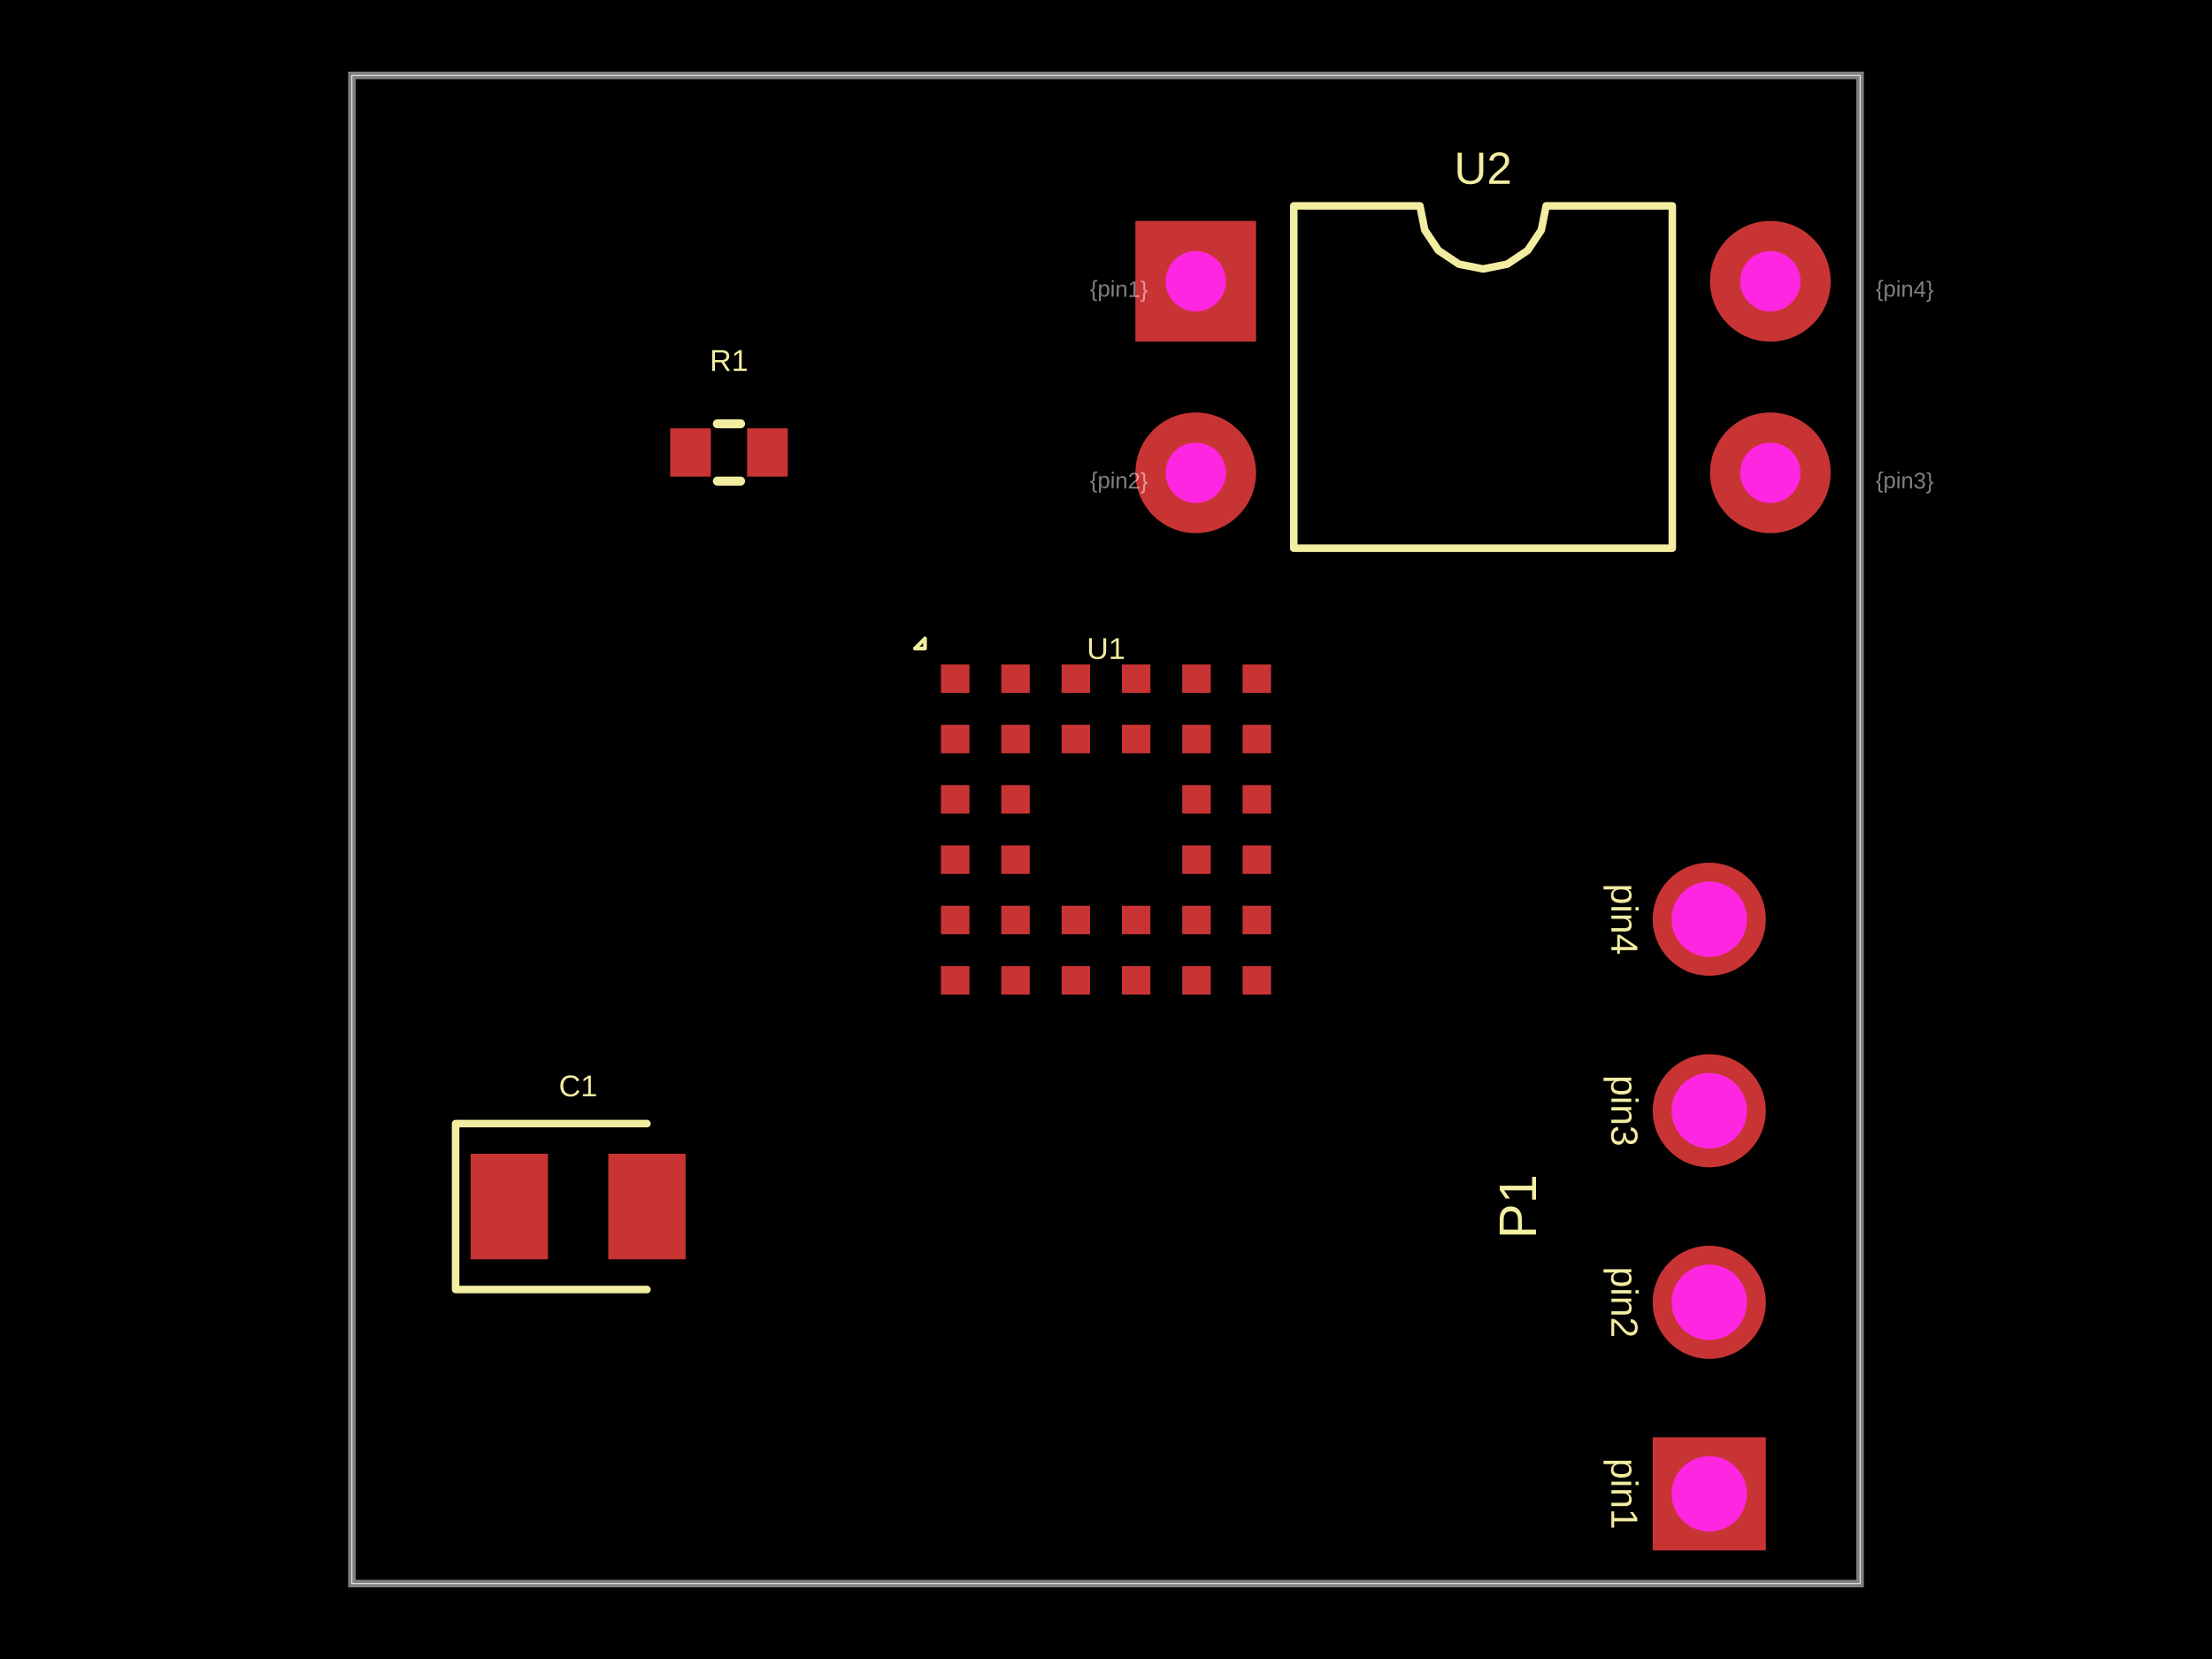
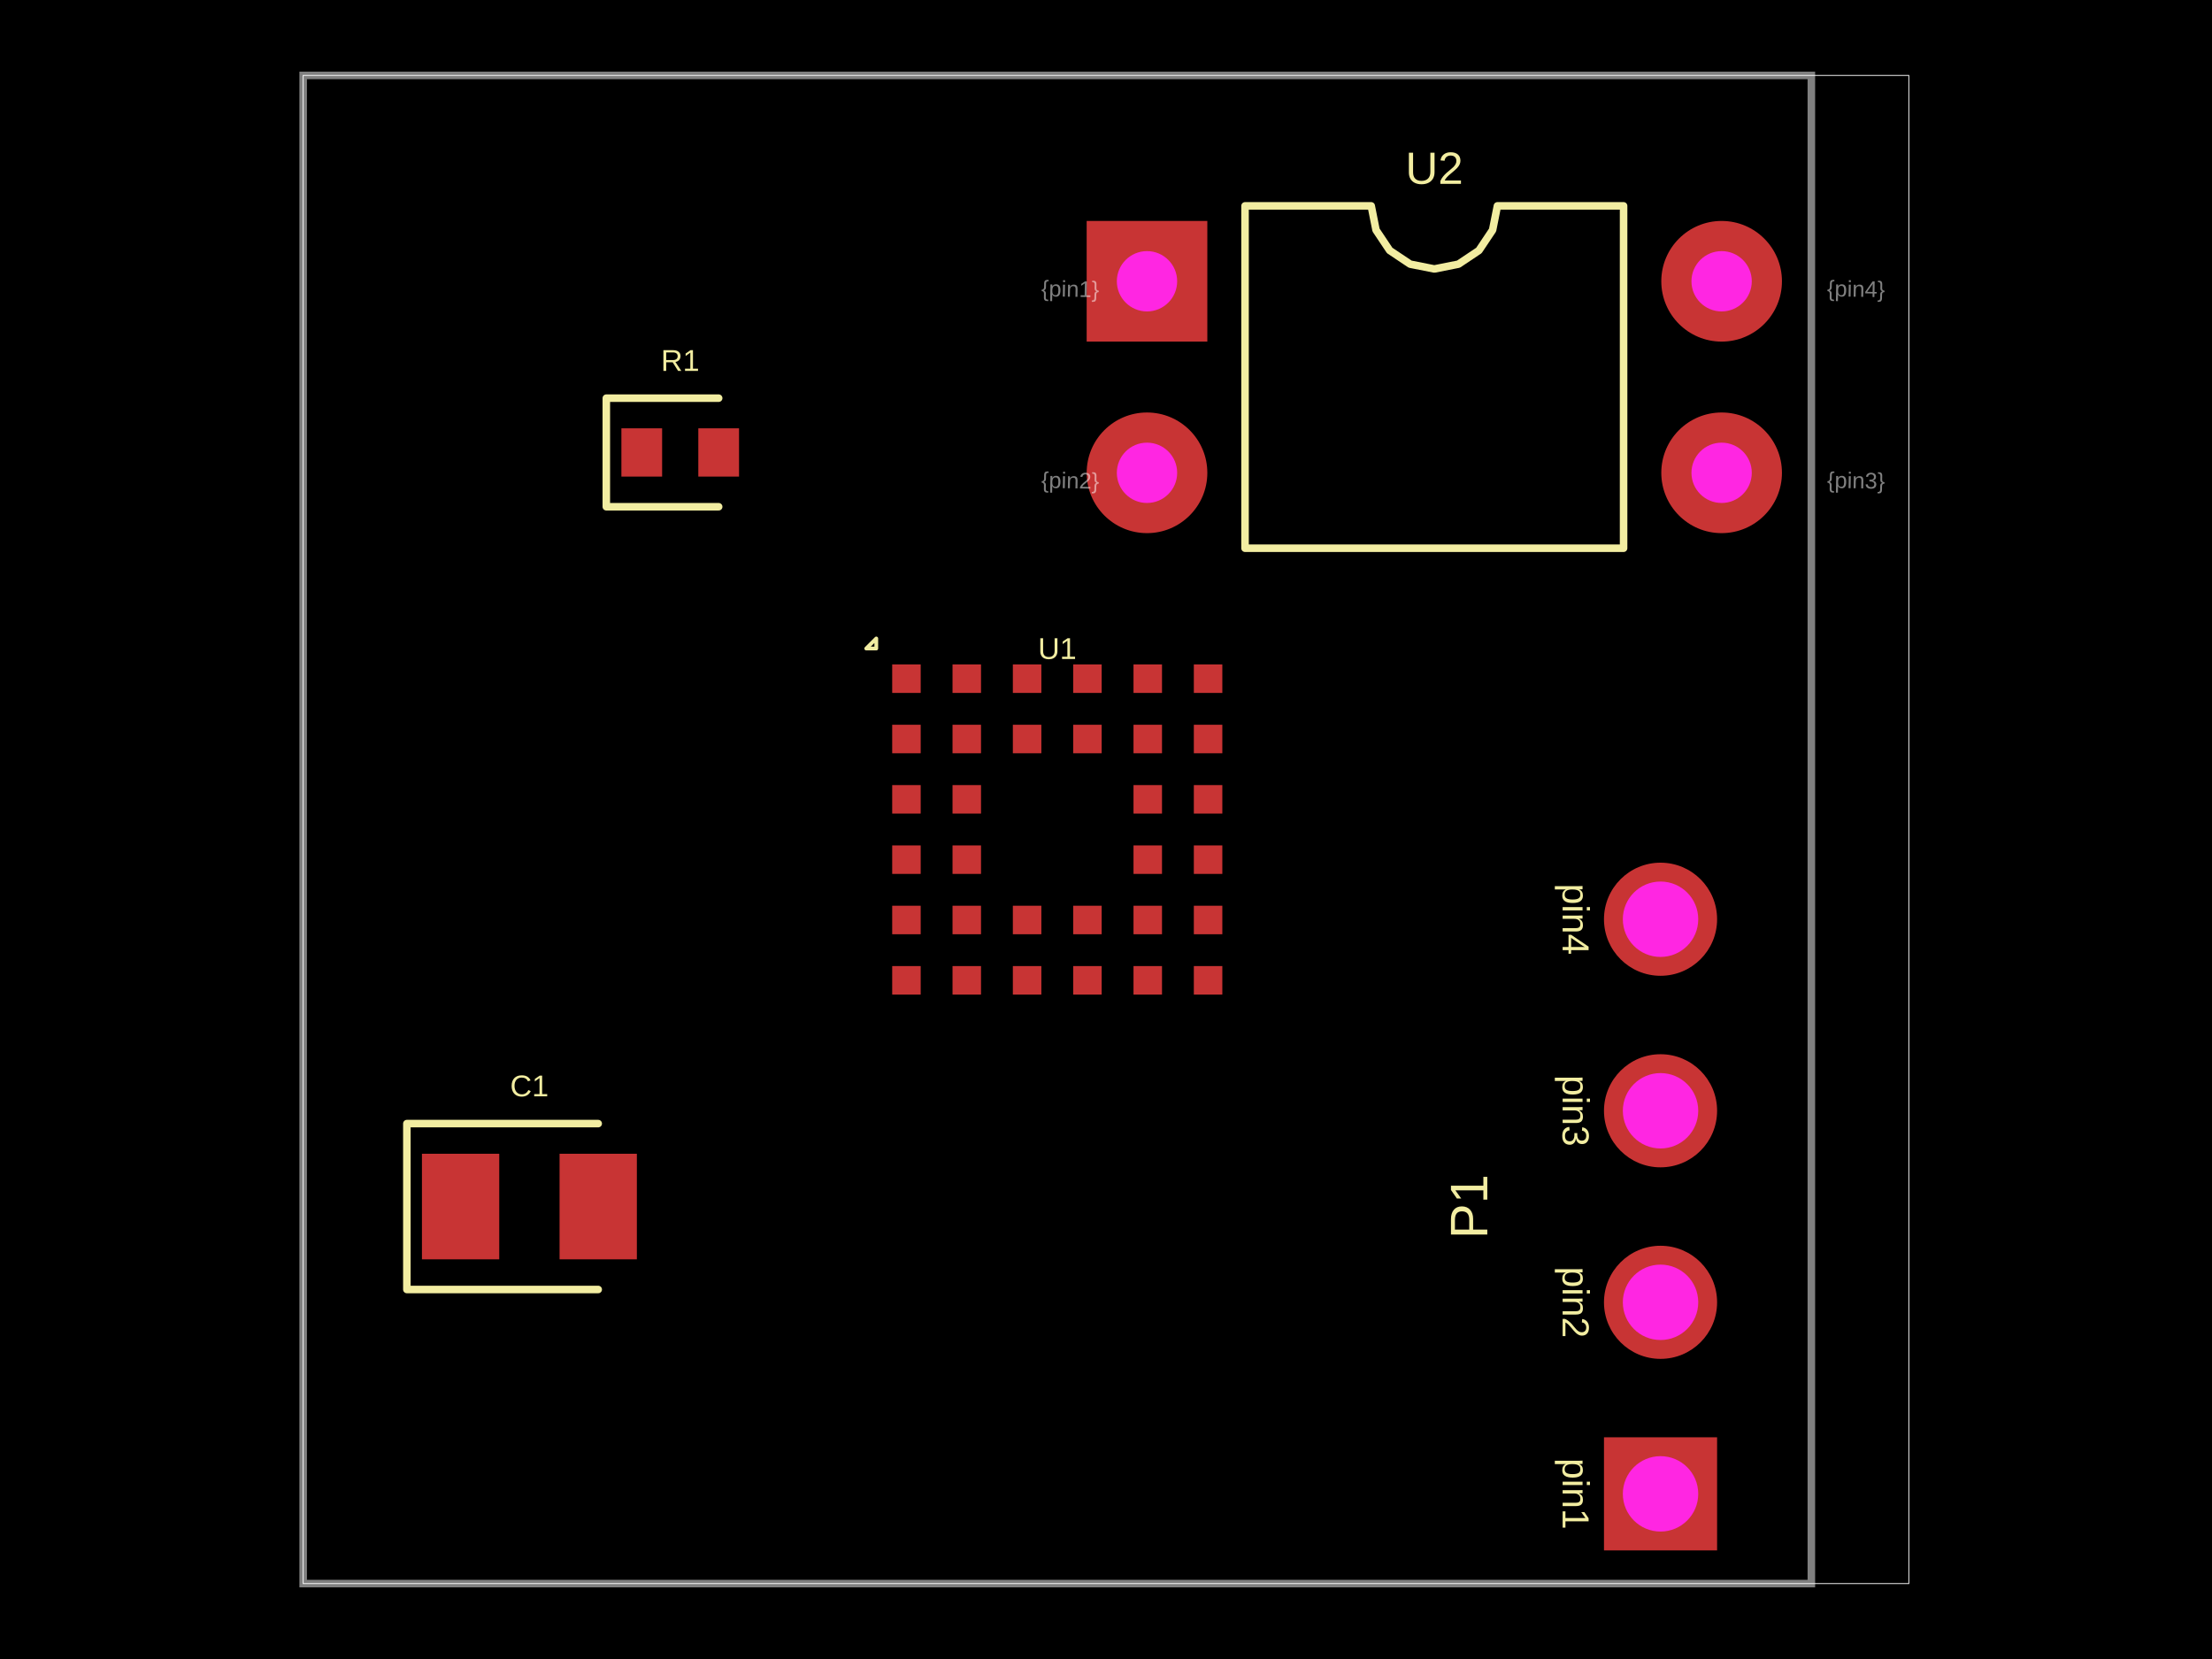
<svg xmlns="http://www.w3.org/2000/svg" width="800" height="600">
  <style />
  <rect class="boundary" x="0" y="0" fill="#000" width="800" height="600" data-type="pcb_background" data-pcb-layer="global" />
-   <rect class="pcb-boundary" fill="none" stroke="#fff" stroke-width="0.3" x="127.273" y="27.273" width="545.455" height="545.455" data-type="pcb_boundary" data-pcb-layer="global" />
-   <path class="pcb-board" d="M 127.273 572.727 L 672.727 572.727 L 672.727 27.273 L 127.273 27.273 Z" fill="none" stroke="rgba(255, 255, 255, 0.5)" stroke-width="2.727" data-type="pcb_board" data-pcb-layer="board" />
-   <rect class="pcb-pad" fill="rgb(200, 52, 52)" x="340.301" y="349.392" width="10.308" height="10.308" data-type="pcb_smtpad" data-pcb-layer="top" />
-   <rect class="pcb-pad" fill="rgb(200, 52, 52)" x="362.119" y="349.392" width="10.308" height="10.308" data-type="pcb_smtpad" data-pcb-layer="top" />
-   <rect class="pcb-pad" fill="rgb(200, 52, 52)" x="383.937" y="349.392" width="10.308" height="10.308" data-type="pcb_smtpad" data-pcb-layer="top" />
-   <rect class="pcb-pad" fill="rgb(200, 52, 52)" x="405.755" y="349.392" width="10.308" height="10.308" data-type="pcb_smtpad" data-pcb-layer="top" />
-   <rect class="pcb-pad" fill="rgb(200, 52, 52)" x="427.573" y="349.392" width="10.308" height="10.308" data-type="pcb_smtpad" data-pcb-layer="top" />
-   <rect class="pcb-pad" fill="rgb(200, 52, 52)" x="449.392" y="349.392" width="10.308" height="10.308" data-type="pcb_smtpad" data-pcb-layer="top" />
-   <rect class="pcb-pad" fill="rgb(200, 52, 52)" x="340.301" y="327.573" width="10.308" height="10.308" data-type="pcb_smtpad" data-pcb-layer="top" />
-   <rect class="pcb-pad" fill="rgb(200, 52, 52)" x="362.119" y="327.573" width="10.308" height="10.308" data-type="pcb_smtpad" data-pcb-layer="top" />
-   <rect class="pcb-pad" fill="rgb(200, 52, 52)" x="383.937" y="327.573" width="10.308" height="10.308" data-type="pcb_smtpad" data-pcb-layer="top" />
-   <rect class="pcb-pad" fill="rgb(200, 52, 52)" x="405.755" y="327.573" width="10.308" height="10.308" data-type="pcb_smtpad" data-pcb-layer="top" />
-   <rect class="pcb-pad" fill="rgb(200, 52, 52)" x="427.573" y="327.573" width="10.308" height="10.308" data-type="pcb_smtpad" data-pcb-layer="top" />
-   <rect class="pcb-pad" fill="rgb(200, 52, 52)" x="449.392" y="327.573" width="10.308" height="10.308" data-type="pcb_smtpad" data-pcb-layer="top" />
-   <rect class="pcb-pad" fill="rgb(200, 52, 52)" x="340.301" y="305.755" width="10.308" height="10.308" data-type="pcb_smtpad" data-pcb-layer="top" />
-   <rect class="pcb-pad" fill="rgb(200, 52, 52)" x="362.119" y="305.755" width="10.308" height="10.308" data-type="pcb_smtpad" data-pcb-layer="top" />
-   <rect class="pcb-pad" fill="rgb(200, 52, 52)" x="427.573" y="305.755" width="10.308" height="10.308" data-type="pcb_smtpad" data-pcb-layer="top" />
-   <rect class="pcb-pad" fill="rgb(200, 52, 52)" x="449.392" y="305.755" width="10.308" height="10.308" data-type="pcb_smtpad" data-pcb-layer="top" />
-   <rect class="pcb-pad" fill="rgb(200, 52, 52)" x="340.301" y="283.937" width="10.308" height="10.308" data-type="pcb_smtpad" data-pcb-layer="top" />
-   <rect class="pcb-pad" fill="rgb(200, 52, 52)" x="362.119" y="283.937" width="10.308" height="10.308" data-type="pcb_smtpad" data-pcb-layer="top" />
-   <rect class="pcb-pad" fill="rgb(200, 52, 52)" x="427.573" y="283.937" width="10.308" height="10.308" data-type="pcb_smtpad" data-pcb-layer="top" />
-   <rect class="pcb-pad" fill="rgb(200, 52, 52)" x="449.392" y="283.937" width="10.308" height="10.308" data-type="pcb_smtpad" data-pcb-layer="top" />
-   <rect class="pcb-pad" fill="rgb(200, 52, 52)" x="340.301" y="262.119" width="10.308" height="10.308" data-type="pcb_smtpad" data-pcb-layer="top" />
-   <rect class="pcb-pad" fill="rgb(200, 52, 52)" x="362.119" y="262.119" width="10.308" height="10.308" data-type="pcb_smtpad" data-pcb-layer="top" />
-   <rect class="pcb-pad" fill="rgb(200, 52, 52)" x="383.937" y="262.119" width="10.308" height="10.308" data-type="pcb_smtpad" data-pcb-layer="top" />
-   <rect class="pcb-pad" fill="rgb(200, 52, 52)" x="405.755" y="262.119" width="10.308" height="10.308" data-type="pcb_smtpad" data-pcb-layer="top" />
-   <rect class="pcb-pad" fill="rgb(200, 52, 52)" x="427.573" y="262.119" width="10.308" height="10.308" data-type="pcb_smtpad" data-pcb-layer="top" />
-   <rect class="pcb-pad" fill="rgb(200, 52, 52)" x="449.392" y="262.119" width="10.308" height="10.308" data-type="pcb_smtpad" data-pcb-layer="top" />
-   <rect class="pcb-pad" fill="rgb(200, 52, 52)" x="340.301" y="240.301" width="10.308" height="10.308" data-type="pcb_smtpad" data-pcb-layer="top" />
-   <rect class="pcb-pad" fill="rgb(200, 52, 52)" x="362.119" y="240.301" width="10.308" height="10.308" data-type="pcb_smtpad" data-pcb-layer="top" />
-   <rect class="pcb-pad" fill="rgb(200, 52, 52)" x="383.937" y="240.301" width="10.308" height="10.308" data-type="pcb_smtpad" data-pcb-layer="top" />
-   <rect class="pcb-pad" fill="rgb(200, 52, 52)" x="405.755" y="240.301" width="10.308" height="10.308" data-type="pcb_smtpad" data-pcb-layer="top" />
-   <rect class="pcb-pad" fill="rgb(200, 52, 52)" x="427.573" y="240.301" width="10.308" height="10.308" data-type="pcb_smtpad" data-pcb-layer="top" />
-   <rect class="pcb-pad" fill="rgb(200, 52, 52)" x="449.392" y="240.301" width="10.308" height="10.308" data-type="pcb_smtpad" data-pcb-layer="top" />
-   <rect class="pcb-pad" fill="rgb(200, 52, 52)" x="242.364" y="154.909" width="14.727" height="17.455" data-type="pcb_smtpad" data-pcb-layer="top" />
-   <rect class="pcb-pad" fill="rgb(200, 52, 52)" x="270.182" y="154.909" width="14.727" height="17.455" data-type="pcb_smtpad" data-pcb-layer="top" />
-   <rect class="pcb-pad" fill="rgb(200, 52, 52)" x="170.227" y="417.273" width="27.955" height="38.182" data-type="pcb_smtpad" data-pcb-layer="top" />
-   <rect class="pcb-pad" fill="rgb(200, 52, 52)" x="220" y="417.273" width="27.955" height="38.182" data-type="pcb_smtpad" data-pcb-layer="top" />
-   <text x="0" y="0" dx="0" dy="0" fill="#f2eda1" font-family="Arial, sans-serif" font-size="10.909" text-anchor="middle" dominant-baseline="central" transform="matrix(1,0,0,1,400,234.5455)" class="pcb-silkscreen-text pcb-silkscreen-top" data-pcb-silkscreen-text-id="pcb_silkscreen_text_0" stroke="none" data-type="pcb_silkscreen_text" data-pcb-layer="top">U1</text>
-   <path class="pcb-silkscreen pcb-silkscreen-top" d="M 334.545 234.545 L 334.545 230.909 L 330.909 234.545 L 334.545 234.545 Z" fill="none" stroke="#f2eda1" stroke-width="1.364" stroke-linecap="round" stroke-linejoin="round" data-pcb-component-id="pcb_component_0" data-pcb-silkscreen-path-id="pcb_silkscreen_path_0" data-type="pcb_silkscreen_path" data-pcb-layer="top" />
-   <path class="pcb-silkscreen pcb-silkscreen-top" d="M 259.446 153.273 L 267.827 153.273" fill="none" stroke="#f2eda1" stroke-width="3.273" stroke-linecap="round" stroke-linejoin="round" data-pcb-component-id="pcb_component_1" data-pcb-silkscreen-path-id="pcb_silkscreen_path_1" data-type="pcb_silkscreen_path" data-pcb-layer="top" />
-   <path class="pcb-silkscreen pcb-silkscreen-top" d="M 259.446 174 L 267.827 174" fill="none" stroke="#f2eda1" stroke-width="3.273" stroke-linecap="round" stroke-linejoin="round" data-pcb-component-id="pcb_component_1" data-pcb-silkscreen-path-id="pcb_silkscreen_path_2" data-type="pcb_silkscreen_path" data-pcb-layer="top" />
-   <text x="0" y="0" dx="0" dy="0" fill="#f2eda1" font-family="Arial, sans-serif" font-size="10.909" text-anchor="middle" dominant-baseline="central" transform="matrix(1,0,0,1,263.6364,130.3636)" class="pcb-silkscreen-text pcb-silkscreen-top" data-pcb-silkscreen-text-id="pcb_silkscreen_text_1" stroke="none" data-type="pcb_silkscreen_text" data-pcb-layer="top">R1</text>
-   <path class="pcb-silkscreen pcb-silkscreen-top" d="M 467.909 198.273 L 467.909 74.455 L 513.545 74.455 L 515.282 83.187 L 520.229 90.589 L 527.631 95.536 L 536.364 97.273 L 545.096 95.536 L 552.499 90.589 L 557.445 83.187 L 559.182 74.455 L 604.818 74.455 L 604.818 198.273 L 467.909 198.273 Z" fill="none" stroke="#f2eda1" stroke-width="2.727" stroke-linecap="round" stroke-linejoin="round" data-pcb-component-id="pcb_component_2" data-pcb-silkscreen-path-id="pcb_silkscreen_path_3" data-type="pcb_silkscreen_path" data-pcb-layer="top" />
-   <text x="0" y="0" dx="0" dy="0" fill="#f2eda1" font-family="Arial, sans-serif" font-size="16.364" text-anchor="middle" dominant-baseline="central" transform="matrix(1,0,0,1,536.3636,60.81818)" class="pcb-silkscreen-text pcb-silkscreen-top" data-pcb-silkscreen-text-id="pcb_silkscreen_text_2" stroke="none" data-type="pcb_silkscreen_text" data-pcb-layer="top">U2</text>
-   <text x="0" y="0" dx="0" dy="0" fill="#f2eda1" font-family="Arial, sans-serif" font-size="13.636" text-anchor="middle" dominant-baseline="central" transform="matrix(-1.8369701987210297e-16,1,-1,-1.8369701987210297e-16,587.5,540.2727)" class="pcb-silkscreen-text pcb-silkscreen-top" data-pcb-silkscreen-text-id="pcb_silkscreen_text_3" stroke="none" data-type="pcb_silkscreen_text" data-pcb-layer="top">pin1</text>
-   <text x="0" y="0" dx="0" dy="0" fill="#f2eda1" font-family="Arial, sans-serif" font-size="13.636" text-anchor="middle" dominant-baseline="central" transform="matrix(-1.8369701987210297e-16,1,-1,-1.8369701987210297e-16,587.5,471)" class="pcb-silkscreen-text pcb-silkscreen-top" data-pcb-silkscreen-text-id="pcb_silkscreen_text_4" stroke="none" data-type="pcb_silkscreen_text" data-pcb-layer="top">pin2</text>
-   <text x="0" y="0" dx="0" dy="0" fill="#f2eda1" font-family="Arial, sans-serif" font-size="13.636" text-anchor="middle" dominant-baseline="central" transform="matrix(-1.8369701987210297e-16,1,-1,-1.8369701987210297e-16,587.5,401.7273)" class="pcb-silkscreen-text pcb-silkscreen-top" data-pcb-silkscreen-text-id="pcb_silkscreen_text_5" stroke="none" data-type="pcb_silkscreen_text" data-pcb-layer="top">pin3</text>
-   <text x="0" y="0" dx="0" dy="0" fill="#f2eda1" font-family="Arial, sans-serif" font-size="13.636" text-anchor="middle" dominant-baseline="central" transform="matrix(-1.8369701987210297e-16,1,-1,-1.8369701987210297e-16,587.5,332.4545)" class="pcb-silkscreen-text pcb-silkscreen-top" data-pcb-silkscreen-text-id="pcb_silkscreen_text_6" stroke="none" data-type="pcb_silkscreen_text" data-pcb-layer="top">pin4</text>
-   <text x="0" y="0" dx="0" dy="0" fill="#f2eda1" font-family="Arial, sans-serif" font-size="19.091" text-anchor="middle" dominant-baseline="central" transform="matrix(6.123233995736766e-17,-1,1,6.123233995736766e-17,548.9091,436.3636)" class="pcb-silkscreen-text pcb-silkscreen-top" data-pcb-silkscreen-text-id="pcb_silkscreen_text_7" stroke="none" data-type="pcb_silkscreen_text" data-pcb-layer="top">P1</text>
-   <path class="pcb-silkscreen pcb-silkscreen-top" d="M 233.977 406.364 L 164.773 406.364 L 164.773 466.364 L 233.977 466.364" fill="none" stroke="#f2eda1" stroke-width="2.727" stroke-linecap="round" stroke-linejoin="round" data-pcb-component-id="pcb_component_4" data-pcb-silkscreen-path-id="pcb_silkscreen_path_4" data-type="pcb_silkscreen_path" data-pcb-layer="top" />
-   <text x="0" y="0" dx="0" dy="0" fill="#f2eda1" font-family="Arial, sans-serif" font-size="10.909" text-anchor="middle" dominant-baseline="central" transform="matrix(1,0,0,1,209.0909,392.7273)" class="pcb-silkscreen-text pcb-silkscreen-top" data-pcb-silkscreen-text-id="pcb_silkscreen_text_8" stroke="none" data-type="pcb_silkscreen_text" data-pcb-layer="top">C1</text>
-   <g data-type="pcb_plated_hole" data-pcb-layer="through">
-     <rect class="pcb-hole-outer-pad" fill="rgb(200, 52, 52)" x="410.636" y="79.909" width="43.636" height="43.636" data-type="pcb_plated_hole" data-pcb-layer="top" />
-     <circle class="pcb-hole-inner" fill="#FF26E2" cx="432.455" cy="101.727" r="10.909" data-type="pcb_plated_hole_drill" data-pcb-layer="drill" />
+   <rect class="pcb-boundary" fill="none" stroke="#fff" stroke-width="0.3" x="109.647" y="27.273" width="580.706" height="545.455" data-type="pcb_boundary" data-pcb-layer="global" />
+   <path class="pcb-board" d="M 109.647 572.727 L 655.102 572.727 L 655.102 27.273 L 109.647 27.273 Z" fill="none" stroke="rgba(255, 255, 255, 0.5)" stroke-width="2.727" data-type="pcb_board" data-pcb-layer="board" />
+   <rect class="pcb-pad" fill="rgb(200, 52, 52)" x="322.675" y="349.392" width="10.308" height="10.308" data-type="pcb_smtpad" data-pcb-layer="top" data-pad-name="U1.pin1" />
+   <rect class="pcb-pad" fill="rgb(200, 52, 52)" x="344.493" y="349.392" width="10.308" height="10.308" data-type="pcb_smtpad" data-pcb-layer="top" data-pad-name="U1.pin2" />
+   <rect class="pcb-pad" fill="rgb(200, 52, 52)" x="366.312" y="349.392" width="10.308" height="10.308" data-type="pcb_smtpad" data-pcb-layer="top" data-pad-name="U1.pin3" />
+   <rect class="pcb-pad" fill="rgb(200, 52, 52)" x="388.13" y="349.392" width="10.308" height="10.308" data-type="pcb_smtpad" data-pcb-layer="top" data-pad-name="U1.pin4" />
+   <rect class="pcb-pad" fill="rgb(200, 52, 52)" x="409.948" y="349.392" width="10.308" height="10.308" data-type="pcb_smtpad" data-pcb-layer="top" data-pad-name="U1.pin5" />
+   <rect class="pcb-pad" fill="rgb(200, 52, 52)" x="431.766" y="349.392" width="10.308" height="10.308" data-type="pcb_smtpad" data-pcb-layer="top" data-pad-name="U1.pin6" />
+   <rect class="pcb-pad" fill="rgb(200, 52, 52)" x="322.675" y="327.573" width="10.308" height="10.308" data-type="pcb_smtpad" data-pcb-layer="top" data-pad-name="U1.pin7" />
+   <rect class="pcb-pad" fill="rgb(200, 52, 52)" x="344.493" y="327.573" width="10.308" height="10.308" data-type="pcb_smtpad" data-pcb-layer="top" data-pad-name="U1.pin8" />
+   <rect class="pcb-pad" fill="rgb(200, 52, 52)" x="366.312" y="327.573" width="10.308" height="10.308" data-type="pcb_smtpad" data-pcb-layer="top" data-pad-name="U1.pin9" />
+   <rect class="pcb-pad" fill="rgb(200, 52, 52)" x="388.13" y="327.573" width="10.308" height="10.308" data-type="pcb_smtpad" data-pcb-layer="top" data-pad-name="U1.pin10" />
+   <rect class="pcb-pad" fill="rgb(200, 52, 52)" x="409.948" y="327.573" width="10.308" height="10.308" data-type="pcb_smtpad" data-pcb-layer="top" data-pad-name="U1.pin11" />
+   <rect class="pcb-pad" fill="rgb(200, 52, 52)" x="431.766" y="327.573" width="10.308" height="10.308" data-type="pcb_smtpad" data-pcb-layer="top" data-pad-name="U1.pin12" />
+   <rect class="pcb-pad" fill="rgb(200, 52, 52)" x="322.675" y="305.755" width="10.308" height="10.308" data-type="pcb_smtpad" data-pcb-layer="top" data-pad-name="U1.pin13" />
+   <rect class="pcb-pad" fill="rgb(200, 52, 52)" x="344.493" y="305.755" width="10.308" height="10.308" data-type="pcb_smtpad" data-pcb-layer="top" data-pad-name="U1.pin14" />
+   <rect class="pcb-pad" fill="rgb(200, 52, 52)" x="409.948" y="305.755" width="10.308" height="10.308" data-type="pcb_smtpad" data-pcb-layer="top" data-pad-name="U1.pin15" />
+   <rect class="pcb-pad" fill="rgb(200, 52, 52)" x="431.766" y="305.755" width="10.308" height="10.308" data-type="pcb_smtpad" data-pcb-layer="top" data-pad-name="U1.pin16" />
+   <rect class="pcb-pad" fill="rgb(200, 52, 52)" x="322.675" y="283.937" width="10.308" height="10.308" data-type="pcb_smtpad" data-pcb-layer="top" data-pad-name="U1.pin17" />
+   <rect class="pcb-pad" fill="rgb(200, 52, 52)" x="344.493" y="283.937" width="10.308" height="10.308" data-type="pcb_smtpad" data-pcb-layer="top" data-pad-name="U1.pin18" />
+   <rect class="pcb-pad" fill="rgb(200, 52, 52)" x="409.948" y="283.937" width="10.308" height="10.308" data-type="pcb_smtpad" data-pcb-layer="top" data-pad-name="U1.pin19" />
+   <rect class="pcb-pad" fill="rgb(200, 52, 52)" x="431.766" y="283.937" width="10.308" height="10.308" data-type="pcb_smtpad" data-pcb-layer="top" data-pad-name="U1.pin20" />
+   <rect class="pcb-pad" fill="rgb(200, 52, 52)" x="322.675" y="262.119" width="10.308" height="10.308" data-type="pcb_smtpad" data-pcb-layer="top" data-pad-name="U1.pin21" />
+   <rect class="pcb-pad" fill="rgb(200, 52, 52)" x="344.493" y="262.119" width="10.308" height="10.308" data-type="pcb_smtpad" data-pcb-layer="top" data-pad-name="U1.pin22" />
+   <rect class="pcb-pad" fill="rgb(200, 52, 52)" x="366.312" y="262.119" width="10.308" height="10.308" data-type="pcb_smtpad" data-pcb-layer="top" data-pad-name="U1.pin23" />
+   <rect class="pcb-pad" fill="rgb(200, 52, 52)" x="388.13" y="262.119" width="10.308" height="10.308" data-type="pcb_smtpad" data-pcb-layer="top" data-pad-name="U1.pin24" />
+   <rect class="pcb-pad" fill="rgb(200, 52, 52)" x="409.948" y="262.119" width="10.308" height="10.308" data-type="pcb_smtpad" data-pcb-layer="top" data-pad-name="U1.pin25" />
+   <rect class="pcb-pad" fill="rgb(200, 52, 52)" x="431.766" y="262.119" width="10.308" height="10.308" data-type="pcb_smtpad" data-pcb-layer="top" data-pad-name="U1.pin26" />
+   <rect class="pcb-pad" fill="rgb(200, 52, 52)" x="322.675" y="240.301" width="10.308" height="10.308" data-type="pcb_smtpad" data-pcb-layer="top" data-pad-name="U1.pin27" />
+   <rect class="pcb-pad" fill="rgb(200, 52, 52)" x="344.493" y="240.301" width="10.308" height="10.308" data-type="pcb_smtpad" data-pcb-layer="top" data-pad-name="U1.pin28" />
+   <rect class="pcb-pad" fill="rgb(200, 52, 52)" x="366.312" y="240.301" width="10.308" height="10.308" data-type="pcb_smtpad" data-pcb-layer="top" data-pad-name="U1.pin29" />
+   <rect class="pcb-pad" fill="rgb(200, 52, 52)" x="388.13" y="240.301" width="10.308" height="10.308" data-type="pcb_smtpad" data-pcb-layer="top" data-pad-name="U1.pin30" />
+   <rect class="pcb-pad" fill="rgb(200, 52, 52)" x="409.948" y="240.301" width="10.308" height="10.308" data-type="pcb_smtpad" data-pcb-layer="top" data-pad-name="U1.pin31" />
+   <rect class="pcb-pad" fill="rgb(200, 52, 52)" x="431.766" y="240.301" width="10.308" height="10.308" data-type="pcb_smtpad" data-pcb-layer="top" data-pad-name="U1.pin32" />
+   <rect class="pcb-pad" fill="rgb(200, 52, 52)" x="224.738" y="154.909" width="14.727" height="17.455" data-type="pcb_smtpad" data-pcb-layer="top" data-pad-name="R1.pin1" />
+   <rect class="pcb-pad" fill="rgb(200, 52, 52)" x="252.556" y="154.909" width="14.727" height="17.455" data-type="pcb_smtpad" data-pcb-layer="top" data-pad-name="R1.pin2" />
+   <rect class="pcb-pad" fill="rgb(200, 52, 52)" x="152.602" y="417.273" width="27.955" height="38.182" data-type="pcb_smtpad" data-pcb-layer="top" data-pad-name="C1.pin1" />
+   <rect class="pcb-pad" fill="rgb(200, 52, 52)" x="202.375" y="417.273" width="27.955" height="38.182" data-type="pcb_smtpad" data-pcb-layer="top" data-pad-name="C1.pin2" />
+   <text x="0" y="0" dx="0" dy="0" fill="#f2eda1" font-family="Arial, sans-serif" font-size="10.909" text-anchor="middle" dominant-baseline="central" transform="matrix(1,0,0,1,382.3745,234.5455)" class="pcb-silkscreen-text pcb-silkscreen-top" data-pcb-silkscreen-text-id="pcb_silkscreen_text_0" stroke="none" data-type="pcb_silkscreen_text" data-pcb-layer="top">U1</text>
+   <path class="pcb-silkscreen pcb-silkscreen-top" d="M 316.92 234.545 L 316.92 230.909 L 313.284 234.545 L 316.92 234.545 Z" fill="none" stroke="#f2eda1" stroke-width="1.364" stroke-linecap="round" stroke-linejoin="round" data-pcb-component-id="pcb_component_0" data-pcb-silkscreen-path-id="pcb_silkscreen_path_0" data-type="pcb_silkscreen_path" data-pcb-layer="top" />
+   <path class="pcb-silkscreen pcb-silkscreen-top" d="M 259.92 144 L 219.284 144 L 219.284 183.273 L 259.92 183.273" fill="none" stroke="#f2eda1" stroke-width="2.727" stroke-linecap="round" stroke-linejoin="round" data-pcb-component-id="pcb_component_1" data-pcb-silkscreen-path-id="pcb_silkscreen_path_1" data-type="pcb_silkscreen_path" data-pcb-layer="top" />
+   <text x="0" y="0" dx="0" dy="0" fill="#f2eda1" font-family="Arial, sans-serif" font-size="10.909" text-anchor="middle" dominant-baseline="central" transform="matrix(1,0,0,1,246.0109,130.3636)" class="pcb-silkscreen-text pcb-silkscreen-top" data-pcb-silkscreen-text-id="pcb_silkscreen_text_1" stroke="none" data-type="pcb_silkscreen_text" data-pcb-layer="top">R1</text>
+   <path class="pcb-silkscreen pcb-silkscreen-top" d="M 450.284 198.273 L 450.284 74.455 L 495.92 74.455 L 497.657 83.187 L 502.603 90.589 L 510.006 95.536 L 518.738 97.273 L 527.47 95.536 L 534.873 90.589 L 539.819 83.187 L 541.556 74.455 L 587.193 74.455 L 587.193 198.273 L 450.284 198.273 Z" fill="none" stroke="#f2eda1" stroke-width="2.727" stroke-linecap="round" stroke-linejoin="round" data-pcb-component-id="pcb_component_2" data-pcb-silkscreen-path-id="pcb_silkscreen_path_2" data-type="pcb_silkscreen_path" data-pcb-layer="top" />
+   <text x="0" y="0" dx="0" dy="0" fill="#f2eda1" font-family="Arial, sans-serif" font-size="16.364" text-anchor="middle" dominant-baseline="central" transform="matrix(1,0,0,1,518.7382,60.81818)" class="pcb-silkscreen-text pcb-silkscreen-top" data-pcb-silkscreen-text-id="pcb_silkscreen_text_2" stroke="none" data-type="pcb_silkscreen_text" data-pcb-layer="top">U2</text>
+   <text x="0" y="0" dx="0" dy="0" fill="#f2eda1" font-family="Arial, sans-serif" font-size="13.636" text-anchor="middle" dominant-baseline="central" transform="matrix(-1.8369701987210297e-16,1,-1,-1.8369701987210297e-16,569.8745,540.2727)" class="pcb-silkscreen-text pcb-silkscreen-top" data-pcb-silkscreen-text-id="pcb_silkscreen_text_3" stroke="none" data-type="pcb_silkscreen_text" data-pcb-layer="top">pin1</text>
+   <text x="0" y="0" dx="0" dy="0" fill="#f2eda1" font-family="Arial, sans-serif" font-size="13.636" text-anchor="middle" dominant-baseline="central" transform="matrix(-1.8369701987210297e-16,1,-1,-1.8369701987210297e-16,569.8745,471)" class="pcb-silkscreen-text pcb-silkscreen-top" data-pcb-silkscreen-text-id="pcb_silkscreen_text_4" stroke="none" data-type="pcb_silkscreen_text" data-pcb-layer="top">pin2</text>
+   <text x="0" y="0" dx="0" dy="0" fill="#f2eda1" font-family="Arial, sans-serif" font-size="13.636" text-anchor="middle" dominant-baseline="central" transform="matrix(-1.8369701987210297e-16,1,-1,-1.8369701987210297e-16,569.8745,401.7273)" class="pcb-silkscreen-text pcb-silkscreen-top" data-pcb-silkscreen-text-id="pcb_silkscreen_text_5" stroke="none" data-type="pcb_silkscreen_text" data-pcb-layer="top">pin3</text>
+   <text x="0" y="0" dx="0" dy="0" fill="#f2eda1" font-family="Arial, sans-serif" font-size="13.636" text-anchor="middle" dominant-baseline="central" transform="matrix(-1.8369701987210297e-16,1,-1,-1.8369701987210297e-16,569.8745,332.4545)" class="pcb-silkscreen-text pcb-silkscreen-top" data-pcb-silkscreen-text-id="pcb_silkscreen_text_6" stroke="none" data-type="pcb_silkscreen_text" data-pcb-layer="top">pin4</text>
+   <text x="0" y="0" dx="0" dy="0" fill="#f2eda1" font-family="Arial, sans-serif" font-size="19.091" text-anchor="middle" dominant-baseline="central" transform="matrix(6.123233995736766e-17,-1,1,6.123233995736766e-17,531.2836,436.3636)" class="pcb-silkscreen-text pcb-silkscreen-top" data-pcb-silkscreen-text-id="pcb_silkscreen_text_7" stroke="none" data-type="pcb_silkscreen_text" data-pcb-layer="top">P1</text>
+   <path class="pcb-silkscreen pcb-silkscreen-top" d="M 216.352 406.364 L 147.147 406.364 L 147.147 466.364 L 216.352 466.364" fill="none" stroke="#f2eda1" stroke-width="2.727" stroke-linecap="round" stroke-linejoin="round" data-pcb-component-id="pcb_component_4" data-pcb-silkscreen-path-id="pcb_silkscreen_path_3" data-type="pcb_silkscreen_path" data-pcb-layer="top" />
+   <text x="0" y="0" dx="0" dy="0" fill="#f2eda1" font-family="Arial, sans-serif" font-size="10.909" text-anchor="middle" dominant-baseline="central" transform="matrix(1,0,0,1,191.4654,392.7273)" class="pcb-silkscreen-text pcb-silkscreen-top" data-pcb-silkscreen-text-id="pcb_silkscreen_text_8" stroke="none" data-type="pcb_silkscreen_text" data-pcb-layer="top">C1</text>
+   <g data-type="pcb_plated_hole" data-pcb-layer="through" data-pad-name="U2.pin1">
+     <rect class="pcb-hole-outer-pad" fill="rgb(200, 52, 52)" x="393.011" y="79.909" width="43.636" height="43.636" data-type="pcb_plated_hole" data-pcb-layer="top" />
+     <circle class="pcb-hole-inner" fill="#FF26E2" cx="414.829" cy="101.727" r="10.909" data-type="pcb_plated_hole_drill" data-pcb-layer="drill" />
  </g>
-   <g data-type="pcb_plated_hole" data-pcb-layer="through">
-     <circle class="pcb-hole-outer" fill="rgb(200, 52, 52)" cx="432.455" cy="171" r="21.818" data-type="pcb_plated_hole" data-pcb-layer="top" />
-     <circle class="pcb-hole-inner" fill="#FF26E2" cx="432.455" cy="171" r="10.909" data-type="pcb_plated_hole_drill" data-pcb-layer="drill" />
+   <g data-type="pcb_plated_hole" data-pcb-layer="through" data-pad-name="U2.pin2">
+     <circle class="pcb-hole-outer" fill="rgb(200, 52, 52)" cx="414.829" cy="171" r="21.818" data-type="pcb_plated_hole" data-pcb-layer="top" />
+     <circle class="pcb-hole-inner" fill="#FF26E2" cx="414.829" cy="171" r="10.909" data-type="pcb_plated_hole_drill" data-pcb-layer="drill" />
  </g>
-   <g data-type="pcb_plated_hole" data-pcb-layer="through">
-     <circle class="pcb-hole-outer" fill="rgb(200, 52, 52)" cx="640.273" cy="171" r="21.818" data-type="pcb_plated_hole" data-pcb-layer="top" />
-     <circle class="pcb-hole-inner" fill="#FF26E2" cx="640.273" cy="171" r="10.909" data-type="pcb_plated_hole_drill" data-pcb-layer="drill" />
+   <g data-type="pcb_plated_hole" data-pcb-layer="through" data-pad-name="U2.pin3">
+     <circle class="pcb-hole-outer" fill="rgb(200, 52, 52)" cx="622.647" cy="171" r="21.818" data-type="pcb_plated_hole" data-pcb-layer="top" />
+     <circle class="pcb-hole-inner" fill="#FF26E2" cx="622.647" cy="171" r="10.909" data-type="pcb_plated_hole_drill" data-pcb-layer="drill" />
  </g>
-   <g data-type="pcb_plated_hole" data-pcb-layer="through">
-     <circle class="pcb-hole-outer" fill="rgb(200, 52, 52)" cx="640.273" cy="101.727" r="21.818" data-type="pcb_plated_hole" data-pcb-layer="top" />
-     <circle class="pcb-hole-inner" fill="#FF26E2" cx="640.273" cy="101.727" r="10.909" data-type="pcb_plated_hole_drill" data-pcb-layer="drill" />
+   <g data-type="pcb_plated_hole" data-pcb-layer="through" data-pad-name="U2.pin4">
+     <circle class="pcb-hole-outer" fill="rgb(200, 52, 52)" cx="622.647" cy="101.727" r="21.818" data-type="pcb_plated_hole" data-pcb-layer="top" />
+     <circle class="pcb-hole-inner" fill="#FF26E2" cx="622.647" cy="101.727" r="10.909" data-type="pcb_plated_hole_drill" data-pcb-layer="drill" />
  </g>
-   <g data-type="pcb_plated_hole" data-pcb-layer="through">
-     <rect class="pcb-hole-outer-pad" fill="rgb(200, 52, 52)" x="-20.455" y="-20.455" transform="translate(618.1818 540.2727) rotate(-90)" width="40.909" height="40.909" data-type="pcb_plated_hole" data-pcb-layer="top" />
-     <circle class="pcb-hole-inner" fill="#FF26E2" cx="618.182" cy="540.273" r="13.636" data-type="pcb_plated_hole_drill" data-pcb-layer="drill" />
+   <g data-type="pcb_plated_hole" data-pcb-layer="through" data-pad-name="P1.pin1">
+     <rect class="pcb-hole-outer-pad" fill="rgb(200, 52, 52)" x="-20.455" y="-20.455" transform="translate(600.5563 540.2727) rotate(-90)" width="40.909" height="40.909" data-type="pcb_plated_hole" data-pcb-layer="top" />
+     <circle class="pcb-hole-inner" fill="#FF26E2" cx="600.556" cy="540.273" r="13.636" data-type="pcb_plated_hole_drill" data-pcb-layer="drill" />
  </g>
-   <g data-type="pcb_plated_hole" data-pcb-layer="through">
-     <circle class="pcb-hole-outer" fill="rgb(200, 52, 52)" cx="618.182" cy="471" r="20.455" data-type="pcb_plated_hole" data-pcb-layer="top" />
-     <circle class="pcb-hole-inner" fill="#FF26E2" cx="618.182" cy="471" r="13.636" data-type="pcb_plated_hole_drill" data-pcb-layer="drill" />
+   <g data-type="pcb_plated_hole" data-pcb-layer="through" data-pad-name="P1.pin2">
+     <circle class="pcb-hole-outer" fill="rgb(200, 52, 52)" cx="600.556" cy="471" r="20.455" data-type="pcb_plated_hole" data-pcb-layer="top" />
+     <circle class="pcb-hole-inner" fill="#FF26E2" cx="600.556" cy="471" r="13.636" data-type="pcb_plated_hole_drill" data-pcb-layer="drill" />
  </g>
-   <g data-type="pcb_plated_hole" data-pcb-layer="through">
-     <circle class="pcb-hole-outer" fill="rgb(200, 52, 52)" cx="618.182" cy="401.727" r="20.455" data-type="pcb_plated_hole" data-pcb-layer="top" />
-     <circle class="pcb-hole-inner" fill="#FF26E2" cx="618.182" cy="401.727" r="13.636" data-type="pcb_plated_hole_drill" data-pcb-layer="drill" />
+   <g data-type="pcb_plated_hole" data-pcb-layer="through" data-pad-name="P1.pin3">
+     <circle class="pcb-hole-outer" fill="rgb(200, 52, 52)" cx="600.556" cy="401.727" r="20.455" data-type="pcb_plated_hole" data-pcb-layer="top" />
+     <circle class="pcb-hole-inner" fill="#FF26E2" cx="600.556" cy="401.727" r="13.636" data-type="pcb_plated_hole_drill" data-pcb-layer="drill" />
  </g>
-   <g data-type="pcb_plated_hole" data-pcb-layer="through">
-     <circle class="pcb-hole-outer" fill="rgb(200, 52, 52)" cx="618.182" cy="332.455" r="20.455" data-type="pcb_plated_hole" data-pcb-layer="top" />
-     <circle class="pcb-hole-inner" fill="#FF26E2" cx="618.182" cy="332.455" r="13.636" data-type="pcb_plated_hole_drill" data-pcb-layer="drill" />
+   <g data-type="pcb_plated_hole" data-pcb-layer="through" data-pad-name="P1.pin4">
+     <circle class="pcb-hole-outer" fill="rgb(200, 52, 52)" cx="600.556" cy="332.455" r="20.455" data-type="pcb_plated_hole" data-pcb-layer="top" />
+     <circle class="pcb-hole-inner" fill="#FF26E2" cx="600.556" cy="332.455" r="13.636" data-type="pcb_plated_hole_drill" data-pcb-layer="drill" />
  </g>
-   <text x="0" y="0" font-family="Arial, sans-serif" font-size="8.182" text-anchor="start" dominant-baseline="text-before-edge" transform="matrix(0.9998477,0.01745241,-0.01745241,0.9998477,394.2727,101.7273)" class="pcb-fabrication-note-text" fill="rgba(255,255,255,0.5)" data-type="pcb_fabrication_note_text" data-pcb-layer="overlay">{pin1}</text>
-   <text x="0" y="0" font-family="Arial, sans-serif" font-size="8.182" text-anchor="start" dominant-baseline="text-before-edge" transform="matrix(0.9998477,0.01745241,-0.01745241,0.9998477,394.2727,171)" class="pcb-fabrication-note-text" fill="rgba(255,255,255,0.5)" data-type="pcb_fabrication_note_text" data-pcb-layer="overlay">{pin2}</text>
-   <text x="0" y="0" font-family="Arial, sans-serif" font-size="8.182" text-anchor="start" dominant-baseline="text-before-edge" transform="matrix(0.9998477,0.01745241,-0.01745241,0.9998477,678.4545,171)" class="pcb-fabrication-note-text" fill="rgba(255,255,255,0.5)" data-type="pcb_fabrication_note_text" data-pcb-layer="overlay">{pin3}</text>
-   <text x="0" y="0" font-family="Arial, sans-serif" font-size="8.182" text-anchor="start" dominant-baseline="text-before-edge" transform="matrix(0.9998477,0.01745241,-0.01745241,0.9998477,678.4545,101.7273)" class="pcb-fabrication-note-text" fill="rgba(255,255,255,0.5)" data-type="pcb_fabrication_note_text" data-pcb-layer="overlay">{pin4}</text>
+   <text x="0" y="0" font-family="Arial, sans-serif" font-size="8.182" text-anchor="start" dominant-baseline="text-before-edge" transform="matrix(0.9998477,0.01745241,-0.01745241,0.9998477,376.6472,101.7273)" class="pcb-fabrication-note-text" fill="rgba(255,255,255,0.5)" data-type="pcb_fabrication_note_text" data-pcb-layer="overlay">{pin1}</text>
+   <text x="0" y="0" font-family="Arial, sans-serif" font-size="8.182" text-anchor="start" dominant-baseline="text-before-edge" transform="matrix(0.9998477,0.01745241,-0.01745241,0.9998477,376.6472,171)" class="pcb-fabrication-note-text" fill="rgba(255,255,255,0.5)" data-type="pcb_fabrication_note_text" data-pcb-layer="overlay">{pin2}</text>
+   <text x="0" y="0" font-family="Arial, sans-serif" font-size="8.182" text-anchor="start" dominant-baseline="text-before-edge" transform="matrix(0.9998477,0.01745241,-0.01745241,0.9998477,660.8291,171)" class="pcb-fabrication-note-text" fill="rgba(255,255,255,0.5)" data-type="pcb_fabrication_note_text" data-pcb-layer="overlay">{pin3}</text>
+   <text x="0" y="0" font-family="Arial, sans-serif" font-size="8.182" text-anchor="start" dominant-baseline="text-before-edge" transform="matrix(0.9998477,0.01745241,-0.01745241,0.9998477,660.8291,101.7273)" class="pcb-fabrication-note-text" fill="rgba(255,255,255,0.5)" data-type="pcb_fabrication_note_text" data-pcb-layer="overlay">{pin4}</text>
</svg>
